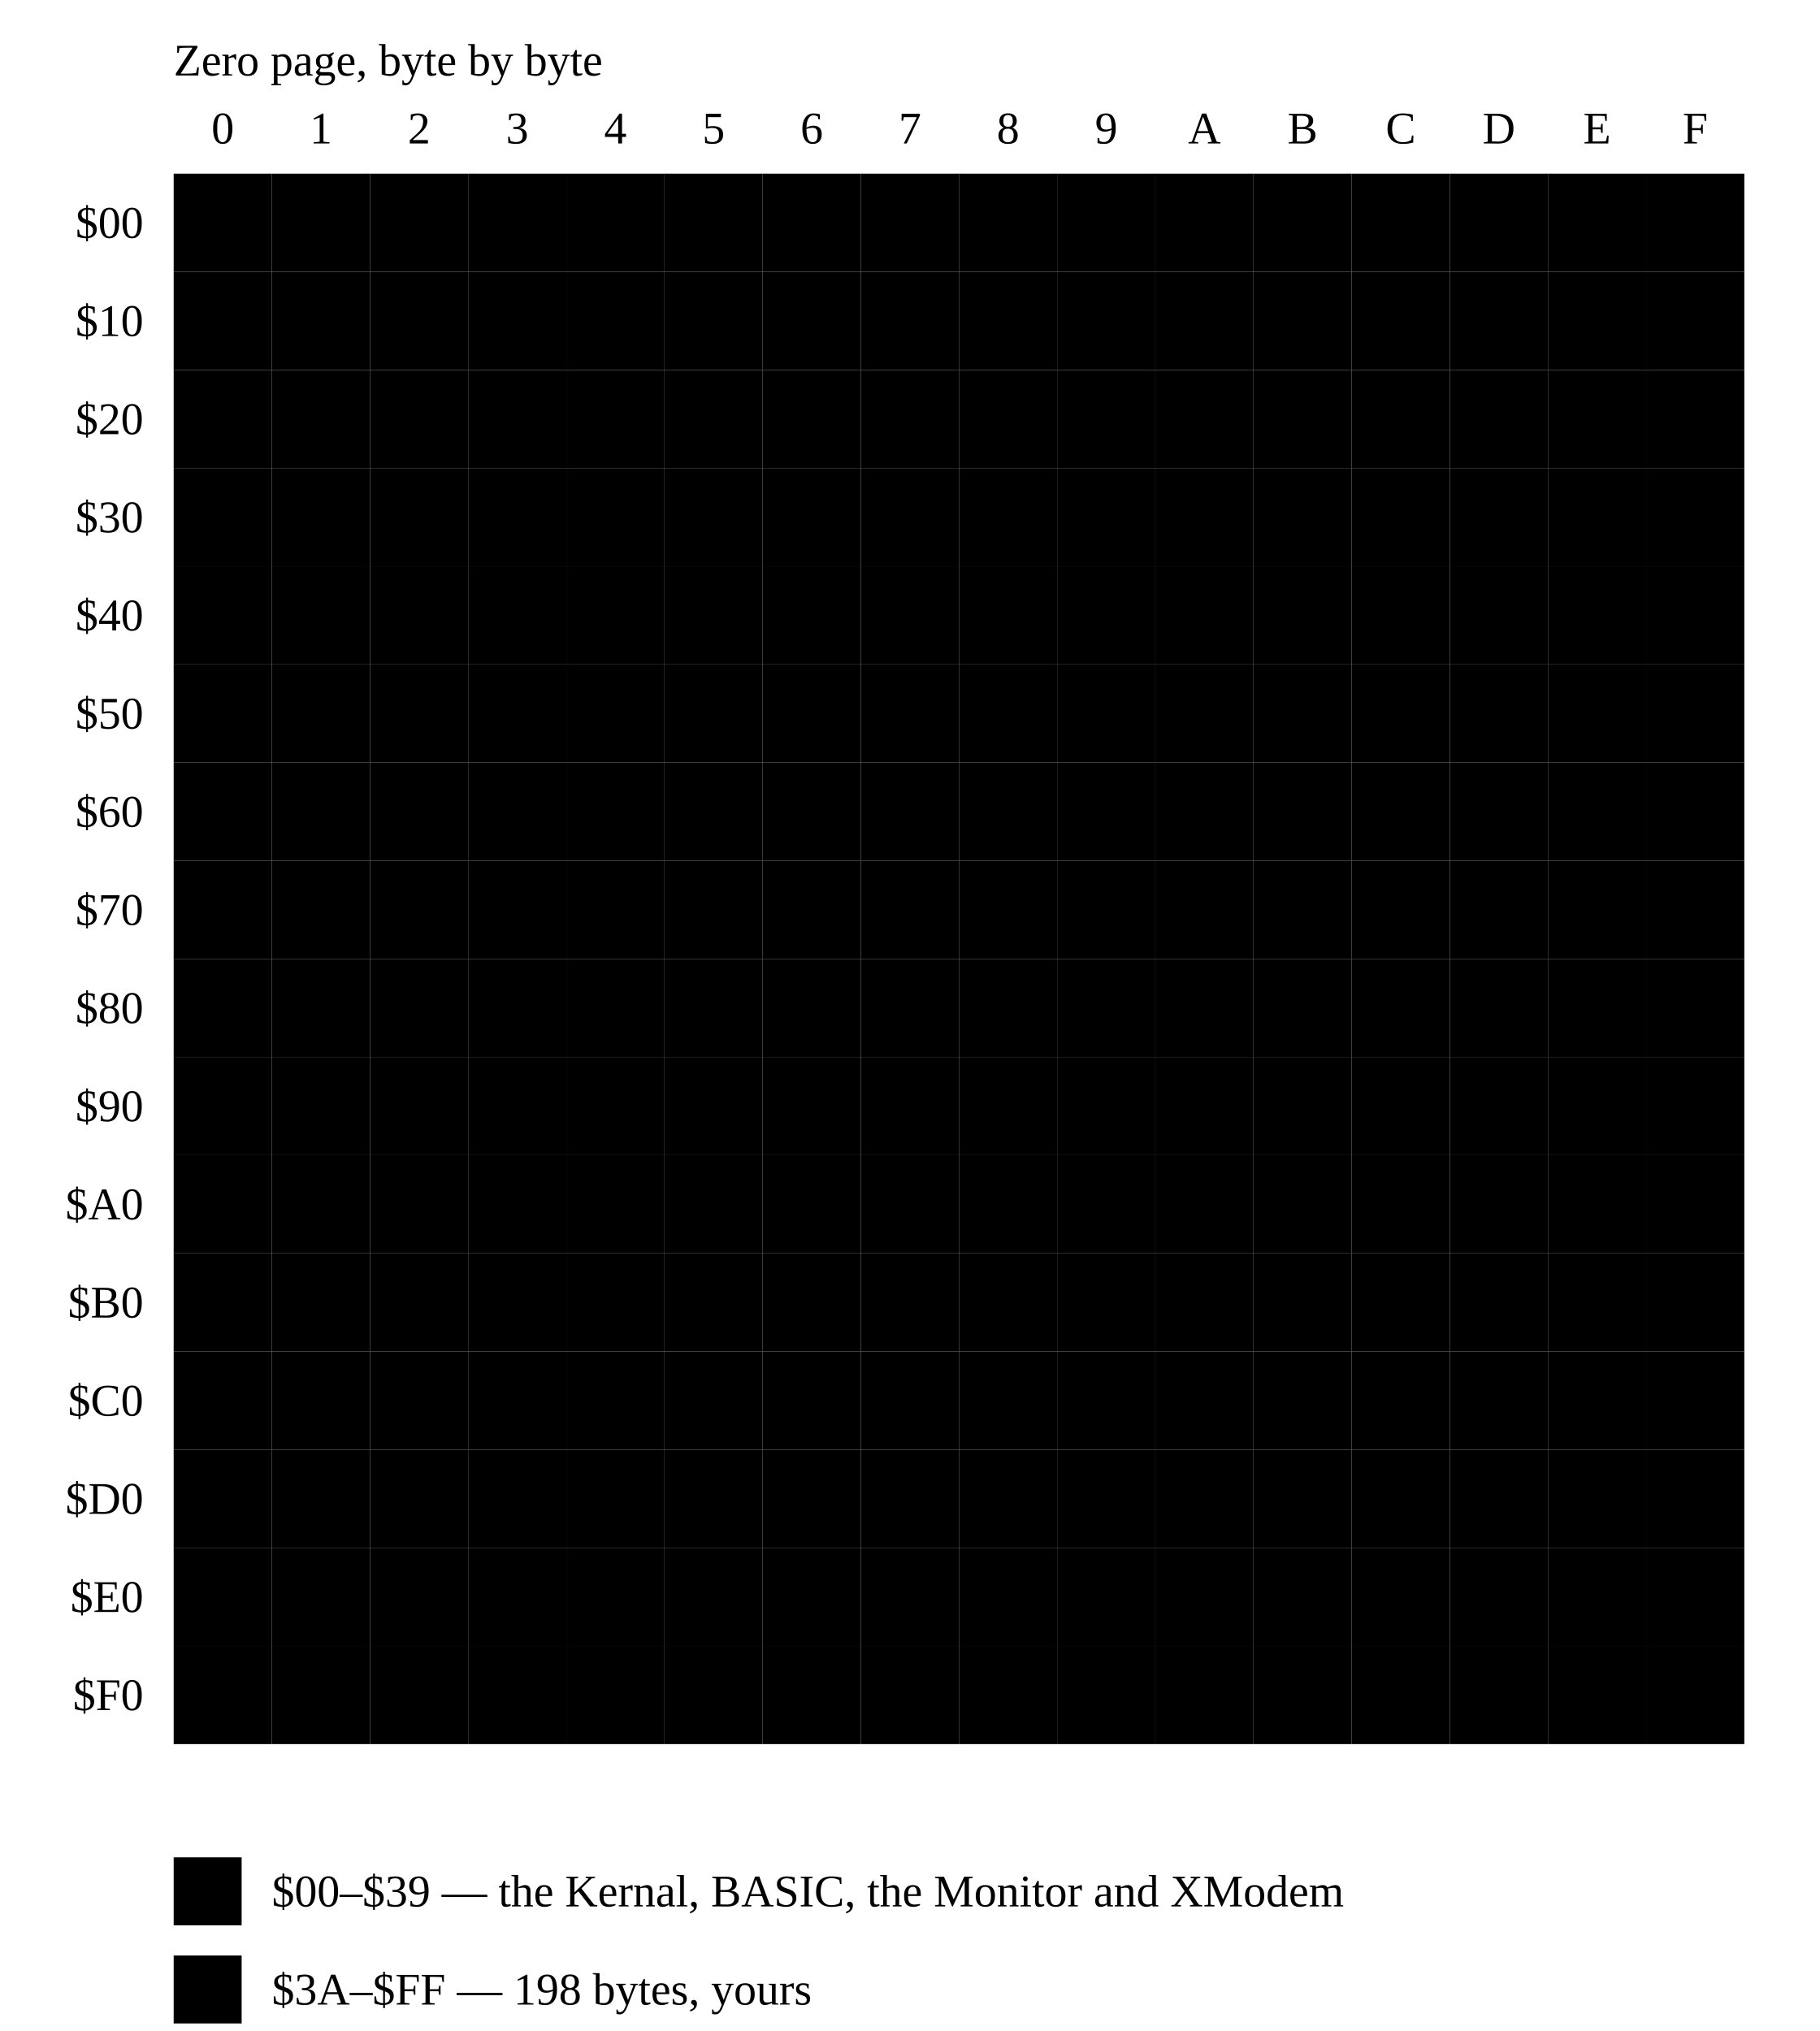
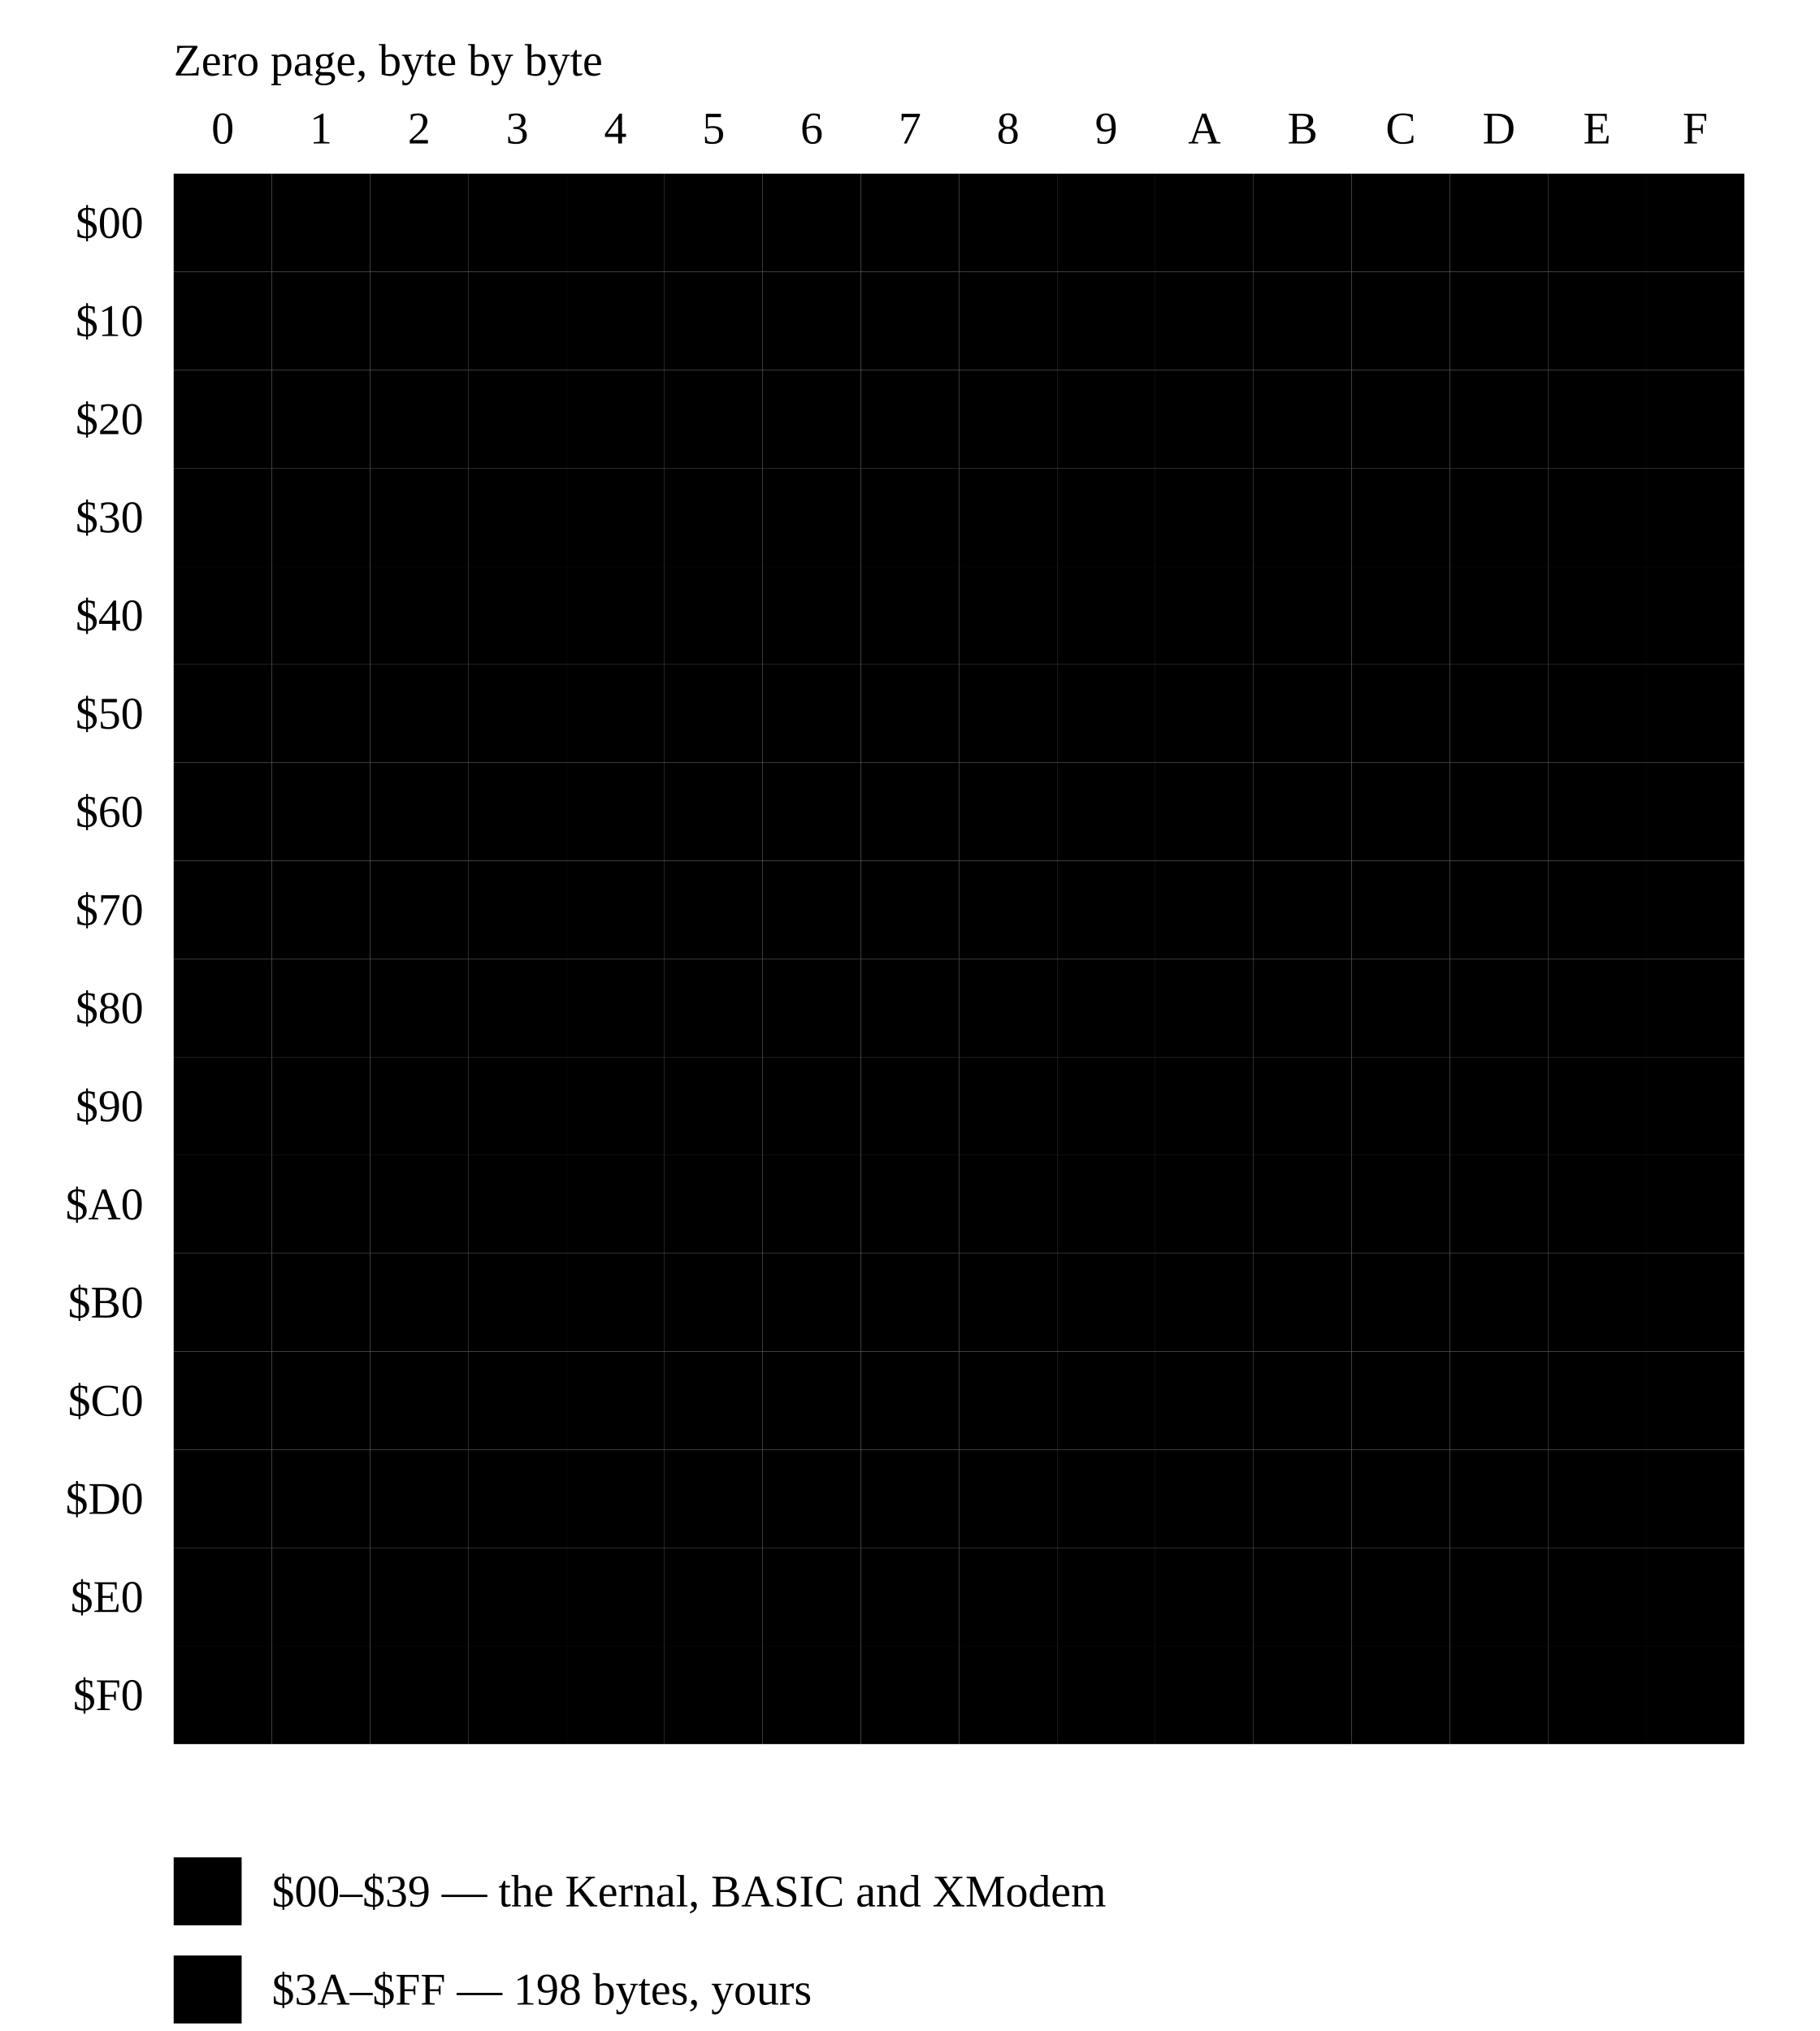
<svg xmlns="http://www.w3.org/2000/svg" class="dg" viewBox="0 0 482 538" role="img" aria-label="The 256 bytes of zero page, showing which are the Kernal’s and which are yours" preserveAspectRatio="xMidYMid meet">
  <defs>
    <marker id="dg-arrow" viewBox="0 0 8 8" refX="7" refY="4" markerWidth="7" markerHeight="7" orient="auto-start-reverse">
      <path class="dg-head" d="M0 0 L8 4 L0 8 z" />
    </marker>
  </defs>
  <text class="dg-t" x="46" y="20" text-anchor="start">Zero page, byte by byte</text>
  <text class="dg-a" x="59" y="38" text-anchor="middle">0</text>
  <text class="dg-a" x="85" y="38" text-anchor="middle">1</text>
  <text class="dg-a" x="111" y="38" text-anchor="middle">2</text>
  <text class="dg-a" x="137" y="38" text-anchor="middle">3</text>
  <text class="dg-a" x="163" y="38" text-anchor="middle">4</text>
  <text class="dg-a" x="189" y="38" text-anchor="middle">5</text>
  <text class="dg-a" x="215" y="38" text-anchor="middle">6</text>
  <text class="dg-a" x="241" y="38" text-anchor="middle">7</text>
  <text class="dg-a" x="267" y="38" text-anchor="middle">8</text>
  <text class="dg-a" x="293" y="38" text-anchor="middle">9</text>
  <text class="dg-a" x="319" y="38" text-anchor="middle">A</text>
  <text class="dg-a" x="345" y="38" text-anchor="middle">B</text>
  <text class="dg-a" x="371" y="38" text-anchor="middle">C</text>
  <text class="dg-a" x="397" y="38" text-anchor="middle">D</text>
  <text class="dg-a" x="423" y="38" text-anchor="middle">E</text>
  <text class="dg-a" x="449" y="38" text-anchor="middle">F</text>
  <text class="dg-a" x="38" y="63" text-anchor="end">$00</text>
  <rect class="dg-solid" x="46" y="46" width="26" height="26" />
  <rect class="dg-solid" x="72" y="46" width="26" height="26" />
  <rect class="dg-solid" x="98" y="46" width="26" height="26" />
  <rect class="dg-solid" x="124" y="46" width="26" height="26" />
  <rect class="dg-solid" x="150" y="46" width="26" height="26" />
  <rect class="dg-solid" x="176" y="46" width="26" height="26" />
  <rect class="dg-solid" x="202" y="46" width="26" height="26" />
  <rect class="dg-solid" x="228" y="46" width="26" height="26" />
  <rect class="dg-solid" x="254" y="46" width="26" height="26" />
  <rect class="dg-solid" x="280" y="46" width="26" height="26" />
  <rect class="dg-solid" x="306" y="46" width="26" height="26" />
  <rect class="dg-solid" x="332" y="46" width="26" height="26" />
  <rect class="dg-solid" x="358" y="46" width="26" height="26" />
  <rect class="dg-solid" x="384" y="46" width="26" height="26" />
  <rect class="dg-solid" x="410" y="46" width="26" height="26" />
  <rect class="dg-solid" x="436" y="46" width="26" height="26" />
  <text class="dg-a" x="38" y="89" text-anchor="end">$10</text>
  <rect class="dg-solid" x="46" y="72" width="26" height="26" />
  <rect class="dg-solid" x="72" y="72" width="26" height="26" />
  <rect class="dg-solid" x="98" y="72" width="26" height="26" />
  <rect class="dg-solid" x="124" y="72" width="26" height="26" />
  <rect class="dg-solid" x="150" y="72" width="26" height="26" />
  <rect class="dg-solid" x="176" y="72" width="26" height="26" />
  <rect class="dg-solid" x="202" y="72" width="26" height="26" />
  <rect class="dg-solid" x="228" y="72" width="26" height="26" />
  <rect class="dg-solid" x="254" y="72" width="26" height="26" />
  <rect class="dg-solid" x="280" y="72" width="26" height="26" />
  <rect class="dg-solid" x="306" y="72" width="26" height="26" />
  <rect class="dg-solid" x="332" y="72" width="26" height="26" />
  <rect class="dg-solid" x="358" y="72" width="26" height="26" />
  <rect class="dg-solid" x="384" y="72" width="26" height="26" />
  <rect class="dg-solid" x="410" y="72" width="26" height="26" />
  <rect class="dg-solid" x="436" y="72" width="26" height="26" />
  <text class="dg-a" x="38" y="115" text-anchor="end">$20</text>
  <rect class="dg-solid" x="46" y="98" width="26" height="26" />
  <rect class="dg-solid" x="72" y="98" width="26" height="26" />
  <rect class="dg-solid" x="98" y="98" width="26" height="26" />
  <rect class="dg-solid" x="124" y="98" width="26" height="26" />
  <rect class="dg-solid" x="150" y="98" width="26" height="26" />
  <rect class="dg-solid" x="176" y="98" width="26" height="26" />
  <rect class="dg-solid" x="202" y="98" width="26" height="26" />
  <rect class="dg-solid" x="228" y="98" width="26" height="26" />
  <rect class="dg-solid" x="254" y="98" width="26" height="26" />
  <rect class="dg-solid" x="280" y="98" width="26" height="26" />
  <rect class="dg-solid" x="306" y="98" width="26" height="26" />
  <rect class="dg-solid" x="332" y="98" width="26" height="26" />
  <rect class="dg-solid" x="358" y="98" width="26" height="26" />
  <rect class="dg-solid" x="384" y="98" width="26" height="26" />
  <rect class="dg-solid" x="410" y="98" width="26" height="26" />
  <rect class="dg-solid" x="436" y="98" width="26" height="26" />
  <text class="dg-a" x="38" y="141" text-anchor="end">$30</text>
  <rect class="dg-solid" x="46" y="124" width="26" height="26" />
  <rect class="dg-solid" x="72" y="124" width="26" height="26" />
  <rect class="dg-solid" x="98" y="124" width="26" height="26" />
  <rect class="dg-solid" x="124" y="124" width="26" height="26" />
  <rect class="dg-solid" x="150" y="124" width="26" height="26" />
  <rect class="dg-solid" x="176" y="124" width="26" height="26" />
  <rect class="dg-solid" x="202" y="124" width="26" height="26" />
  <rect class="dg-solid" x="228" y="124" width="26" height="26" />
  <rect class="dg-solid" x="254" y="124" width="26" height="26" />
  <rect class="dg-solid" x="280" y="124" width="26" height="26" />
  <rect class="dg-open" x="306" y="124" width="26" height="26" />
  <rect class="dg-open" x="332" y="124" width="26" height="26" />
  <rect class="dg-open" x="358" y="124" width="26" height="26" />
  <rect class="dg-open" x="384" y="124" width="26" height="26" />
  <rect class="dg-open" x="410" y="124" width="26" height="26" />
  <rect class="dg-open" x="436" y="124" width="26" height="26" />
  <text class="dg-a" x="38" y="167" text-anchor="end">$40</text>
  <rect class="dg-open" x="46" y="150" width="26" height="26" />
  <rect class="dg-open" x="72" y="150" width="26" height="26" />
  <rect class="dg-open" x="98" y="150" width="26" height="26" />
  <rect class="dg-open" x="124" y="150" width="26" height="26" />
  <rect class="dg-open" x="150" y="150" width="26" height="26" />
  <rect class="dg-open" x="176" y="150" width="26" height="26" />
  <rect class="dg-open" x="202" y="150" width="26" height="26" />
  <rect class="dg-open" x="228" y="150" width="26" height="26" />
  <rect class="dg-open" x="254" y="150" width="26" height="26" />
  <rect class="dg-open" x="280" y="150" width="26" height="26" />
  <rect class="dg-open" x="306" y="150" width="26" height="26" />
  <rect class="dg-open" x="332" y="150" width="26" height="26" />
  <rect class="dg-open" x="358" y="150" width="26" height="26" />
  <rect class="dg-open" x="384" y="150" width="26" height="26" />
  <rect class="dg-open" x="410" y="150" width="26" height="26" />
  <rect class="dg-open" x="436" y="150" width="26" height="26" />
  <text class="dg-a" x="38" y="193" text-anchor="end">$50</text>
  <rect class="dg-open" x="46" y="176" width="26" height="26" />
  <rect class="dg-open" x="72" y="176" width="26" height="26" />
  <rect class="dg-open" x="98" y="176" width="26" height="26" />
  <rect class="dg-open" x="124" y="176" width="26" height="26" />
  <rect class="dg-open" x="150" y="176" width="26" height="26" />
  <rect class="dg-open" x="176" y="176" width="26" height="26" />
  <rect class="dg-open" x="202" y="176" width="26" height="26" />
  <rect class="dg-open" x="228" y="176" width="26" height="26" />
  <rect class="dg-open" x="254" y="176" width="26" height="26" />
  <rect class="dg-open" x="280" y="176" width="26" height="26" />
  <rect class="dg-open" x="306" y="176" width="26" height="26" />
  <rect class="dg-open" x="332" y="176" width="26" height="26" />
  <rect class="dg-open" x="358" y="176" width="26" height="26" />
  <rect class="dg-open" x="384" y="176" width="26" height="26" />
  <rect class="dg-open" x="410" y="176" width="26" height="26" />
  <rect class="dg-open" x="436" y="176" width="26" height="26" />
  <text class="dg-a" x="38" y="219" text-anchor="end">$60</text>
  <rect class="dg-open" x="46" y="202" width="26" height="26" />
  <rect class="dg-open" x="72" y="202" width="26" height="26" />
  <rect class="dg-open" x="98" y="202" width="26" height="26" />
  <rect class="dg-open" x="124" y="202" width="26" height="26" />
  <rect class="dg-open" x="150" y="202" width="26" height="26" />
  <rect class="dg-open" x="176" y="202" width="26" height="26" />
  <rect class="dg-open" x="202" y="202" width="26" height="26" />
  <rect class="dg-open" x="228" y="202" width="26" height="26" />
  <rect class="dg-open" x="254" y="202" width="26" height="26" />
  <rect class="dg-open" x="280" y="202" width="26" height="26" />
  <rect class="dg-open" x="306" y="202" width="26" height="26" />
  <rect class="dg-open" x="332" y="202" width="26" height="26" />
  <rect class="dg-open" x="358" y="202" width="26" height="26" />
  <rect class="dg-open" x="384" y="202" width="26" height="26" />
  <rect class="dg-open" x="410" y="202" width="26" height="26" />
  <rect class="dg-open" x="436" y="202" width="26" height="26" />
  <text class="dg-a" x="38" y="245" text-anchor="end">$70</text>
  <rect class="dg-open" x="46" y="228" width="26" height="26" />
  <rect class="dg-open" x="72" y="228" width="26" height="26" />
  <rect class="dg-open" x="98" y="228" width="26" height="26" />
  <rect class="dg-open" x="124" y="228" width="26" height="26" />
  <rect class="dg-open" x="150" y="228" width="26" height="26" />
  <rect class="dg-open" x="176" y="228" width="26" height="26" />
  <rect class="dg-open" x="202" y="228" width="26" height="26" />
  <rect class="dg-open" x="228" y="228" width="26" height="26" />
  <rect class="dg-open" x="254" y="228" width="26" height="26" />
  <rect class="dg-open" x="280" y="228" width="26" height="26" />
  <rect class="dg-open" x="306" y="228" width="26" height="26" />
  <rect class="dg-open" x="332" y="228" width="26" height="26" />
  <rect class="dg-open" x="358" y="228" width="26" height="26" />
  <rect class="dg-open" x="384" y="228" width="26" height="26" />
  <rect class="dg-open" x="410" y="228" width="26" height="26" />
  <rect class="dg-open" x="436" y="228" width="26" height="26" />
  <text class="dg-a" x="38" y="271" text-anchor="end">$80</text>
  <rect class="dg-open" x="46" y="254" width="26" height="26" />
  <rect class="dg-open" x="72" y="254" width="26" height="26" />
  <rect class="dg-open" x="98" y="254" width="26" height="26" />
  <rect class="dg-open" x="124" y="254" width="26" height="26" />
  <rect class="dg-open" x="150" y="254" width="26" height="26" />
  <rect class="dg-open" x="176" y="254" width="26" height="26" />
  <rect class="dg-open" x="202" y="254" width="26" height="26" />
  <rect class="dg-open" x="228" y="254" width="26" height="26" />
  <rect class="dg-open" x="254" y="254" width="26" height="26" />
  <rect class="dg-open" x="280" y="254" width="26" height="26" />
  <rect class="dg-open" x="306" y="254" width="26" height="26" />
  <rect class="dg-open" x="332" y="254" width="26" height="26" />
  <rect class="dg-open" x="358" y="254" width="26" height="26" />
  <rect class="dg-open" x="384" y="254" width="26" height="26" />
  <rect class="dg-open" x="410" y="254" width="26" height="26" />
  <rect class="dg-open" x="436" y="254" width="26" height="26" />
  <text class="dg-a" x="38" y="297" text-anchor="end">$90</text>
  <rect class="dg-open" x="46" y="280" width="26" height="26" />
  <rect class="dg-open" x="72" y="280" width="26" height="26" />
  <rect class="dg-open" x="98" y="280" width="26" height="26" />
  <rect class="dg-open" x="124" y="280" width="26" height="26" />
  <rect class="dg-open" x="150" y="280" width="26" height="26" />
  <rect class="dg-open" x="176" y="280" width="26" height="26" />
  <rect class="dg-open" x="202" y="280" width="26" height="26" />
  <rect class="dg-open" x="228" y="280" width="26" height="26" />
  <rect class="dg-open" x="254" y="280" width="26" height="26" />
  <rect class="dg-open" x="280" y="280" width="26" height="26" />
  <rect class="dg-open" x="306" y="280" width="26" height="26" />
  <rect class="dg-open" x="332" y="280" width="26" height="26" />
  <rect class="dg-open" x="358" y="280" width="26" height="26" />
  <rect class="dg-open" x="384" y="280" width="26" height="26" />
  <rect class="dg-open" x="410" y="280" width="26" height="26" />
  <rect class="dg-open" x="436" y="280" width="26" height="26" />
  <text class="dg-a" x="38" y="323" text-anchor="end">$A0</text>
  <rect class="dg-open" x="46" y="306" width="26" height="26" />
  <rect class="dg-open" x="72" y="306" width="26" height="26" />
  <rect class="dg-open" x="98" y="306" width="26" height="26" />
  <rect class="dg-open" x="124" y="306" width="26" height="26" />
  <rect class="dg-open" x="150" y="306" width="26" height="26" />
  <rect class="dg-open" x="176" y="306" width="26" height="26" />
  <rect class="dg-open" x="202" y="306" width="26" height="26" />
  <rect class="dg-open" x="228" y="306" width="26" height="26" />
  <rect class="dg-open" x="254" y="306" width="26" height="26" />
  <rect class="dg-open" x="280" y="306" width="26" height="26" />
  <rect class="dg-open" x="306" y="306" width="26" height="26" />
  <rect class="dg-open" x="332" y="306" width="26" height="26" />
  <rect class="dg-open" x="358" y="306" width="26" height="26" />
  <rect class="dg-open" x="384" y="306" width="26" height="26" />
  <rect class="dg-open" x="410" y="306" width="26" height="26" />
  <rect class="dg-open" x="436" y="306" width="26" height="26" />
  <text class="dg-a" x="38" y="349" text-anchor="end">$B0</text>
  <rect class="dg-open" x="46" y="332" width="26" height="26" />
  <rect class="dg-open" x="72" y="332" width="26" height="26" />
  <rect class="dg-open" x="98" y="332" width="26" height="26" />
  <rect class="dg-open" x="124" y="332" width="26" height="26" />
  <rect class="dg-open" x="150" y="332" width="26" height="26" />
  <rect class="dg-open" x="176" y="332" width="26" height="26" />
  <rect class="dg-open" x="202" y="332" width="26" height="26" />
  <rect class="dg-open" x="228" y="332" width="26" height="26" />
  <rect class="dg-open" x="254" y="332" width="26" height="26" />
  <rect class="dg-open" x="280" y="332" width="26" height="26" />
  <rect class="dg-open" x="306" y="332" width="26" height="26" />
  <rect class="dg-open" x="332" y="332" width="26" height="26" />
  <rect class="dg-open" x="358" y="332" width="26" height="26" />
  <rect class="dg-open" x="384" y="332" width="26" height="26" />
  <rect class="dg-open" x="410" y="332" width="26" height="26" />
  <rect class="dg-open" x="436" y="332" width="26" height="26" />
  <text class="dg-a" x="38" y="375" text-anchor="end">$C0</text>
  <rect class="dg-open" x="46" y="358" width="26" height="26" />
  <rect class="dg-open" x="72" y="358" width="26" height="26" />
  <rect class="dg-open" x="98" y="358" width="26" height="26" />
  <rect class="dg-open" x="124" y="358" width="26" height="26" />
  <rect class="dg-open" x="150" y="358" width="26" height="26" />
  <rect class="dg-open" x="176" y="358" width="26" height="26" />
  <rect class="dg-open" x="202" y="358" width="26" height="26" />
  <rect class="dg-open" x="228" y="358" width="26" height="26" />
  <rect class="dg-open" x="254" y="358" width="26" height="26" />
  <rect class="dg-open" x="280" y="358" width="26" height="26" />
  <rect class="dg-open" x="306" y="358" width="26" height="26" />
  <rect class="dg-open" x="332" y="358" width="26" height="26" />
  <rect class="dg-open" x="358" y="358" width="26" height="26" />
  <rect class="dg-open" x="384" y="358" width="26" height="26" />
  <rect class="dg-open" x="410" y="358" width="26" height="26" />
  <rect class="dg-open" x="436" y="358" width="26" height="26" />
  <text class="dg-a" x="38" y="401" text-anchor="end">$D0</text>
  <rect class="dg-open" x="46" y="384" width="26" height="26" />
  <rect class="dg-open" x="72" y="384" width="26" height="26" />
  <rect class="dg-open" x="98" y="384" width="26" height="26" />
  <rect class="dg-open" x="124" y="384" width="26" height="26" />
  <rect class="dg-open" x="150" y="384" width="26" height="26" />
  <rect class="dg-open" x="176" y="384" width="26" height="26" />
  <rect class="dg-open" x="202" y="384" width="26" height="26" />
  <rect class="dg-open" x="228" y="384" width="26" height="26" />
  <rect class="dg-open" x="254" y="384" width="26" height="26" />
  <rect class="dg-open" x="280" y="384" width="26" height="26" />
  <rect class="dg-open" x="306" y="384" width="26" height="26" />
  <rect class="dg-open" x="332" y="384" width="26" height="26" />
  <rect class="dg-open" x="358" y="384" width="26" height="26" />
  <rect class="dg-open" x="384" y="384" width="26" height="26" />
  <rect class="dg-open" x="410" y="384" width="26" height="26" />
  <rect class="dg-open" x="436" y="384" width="26" height="26" />
  <text class="dg-a" x="38" y="427" text-anchor="end">$E0</text>
  <rect class="dg-open" x="46" y="410" width="26" height="26" />
  <rect class="dg-open" x="72" y="410" width="26" height="26" />
  <rect class="dg-open" x="98" y="410" width="26" height="26" />
  <rect class="dg-open" x="124" y="410" width="26" height="26" />
  <rect class="dg-open" x="150" y="410" width="26" height="26" />
  <rect class="dg-open" x="176" y="410" width="26" height="26" />
  <rect class="dg-open" x="202" y="410" width="26" height="26" />
  <rect class="dg-open" x="228" y="410" width="26" height="26" />
  <rect class="dg-open" x="254" y="410" width="26" height="26" />
  <rect class="dg-open" x="280" y="410" width="26" height="26" />
  <rect class="dg-open" x="306" y="410" width="26" height="26" />
  <rect class="dg-open" x="332" y="410" width="26" height="26" />
  <rect class="dg-open" x="358" y="410" width="26" height="26" />
  <rect class="dg-open" x="384" y="410" width="26" height="26" />
  <rect class="dg-open" x="410" y="410" width="26" height="26" />
  <rect class="dg-open" x="436" y="410" width="26" height="26" />
  <text class="dg-a" x="38" y="453" text-anchor="end">$F0</text>
  <rect class="dg-open" x="46" y="436" width="26" height="26" />
  <rect class="dg-open" x="72" y="436" width="26" height="26" />
  <rect class="dg-open" x="98" y="436" width="26" height="26" />
  <rect class="dg-open" x="124" y="436" width="26" height="26" />
  <rect class="dg-open" x="150" y="436" width="26" height="26" />
  <rect class="dg-open" x="176" y="436" width="26" height="26" />
  <rect class="dg-open" x="202" y="436" width="26" height="26" />
  <rect class="dg-open" x="228" y="436" width="26" height="26" />
  <rect class="dg-open" x="254" y="436" width="26" height="26" />
  <rect class="dg-open" x="280" y="436" width="26" height="26" />
  <rect class="dg-open" x="306" y="436" width="26" height="26" />
  <rect class="dg-open" x="332" y="436" width="26" height="26" />
  <rect class="dg-open" x="358" y="436" width="26" height="26" />
  <rect class="dg-open" x="384" y="436" width="26" height="26" />
  <rect class="dg-open" x="410" y="436" width="26" height="26" />
  <rect class="dg-open" x="436" y="436" width="26" height="26" />
  <rect class="dg-solid" x="46" y="492" width="18" height="18" />
-   <text class="dg-n" x="72" y="505" text-anchor="start">$00–$39 — the Kernal, BASIC, the Monitor and XModem</text>
+   <text class="dg-n" x="72" y="505" text-anchor="start">$00–$39 — the Kernal, BASIC and XModem</text>
  <rect class="dg-open" x="46" y="518" width="18" height="18" />
  <text class="dg-n" x="72" y="531" text-anchor="start">$3A–$FF — 198 bytes, yours</text>
</svg>
